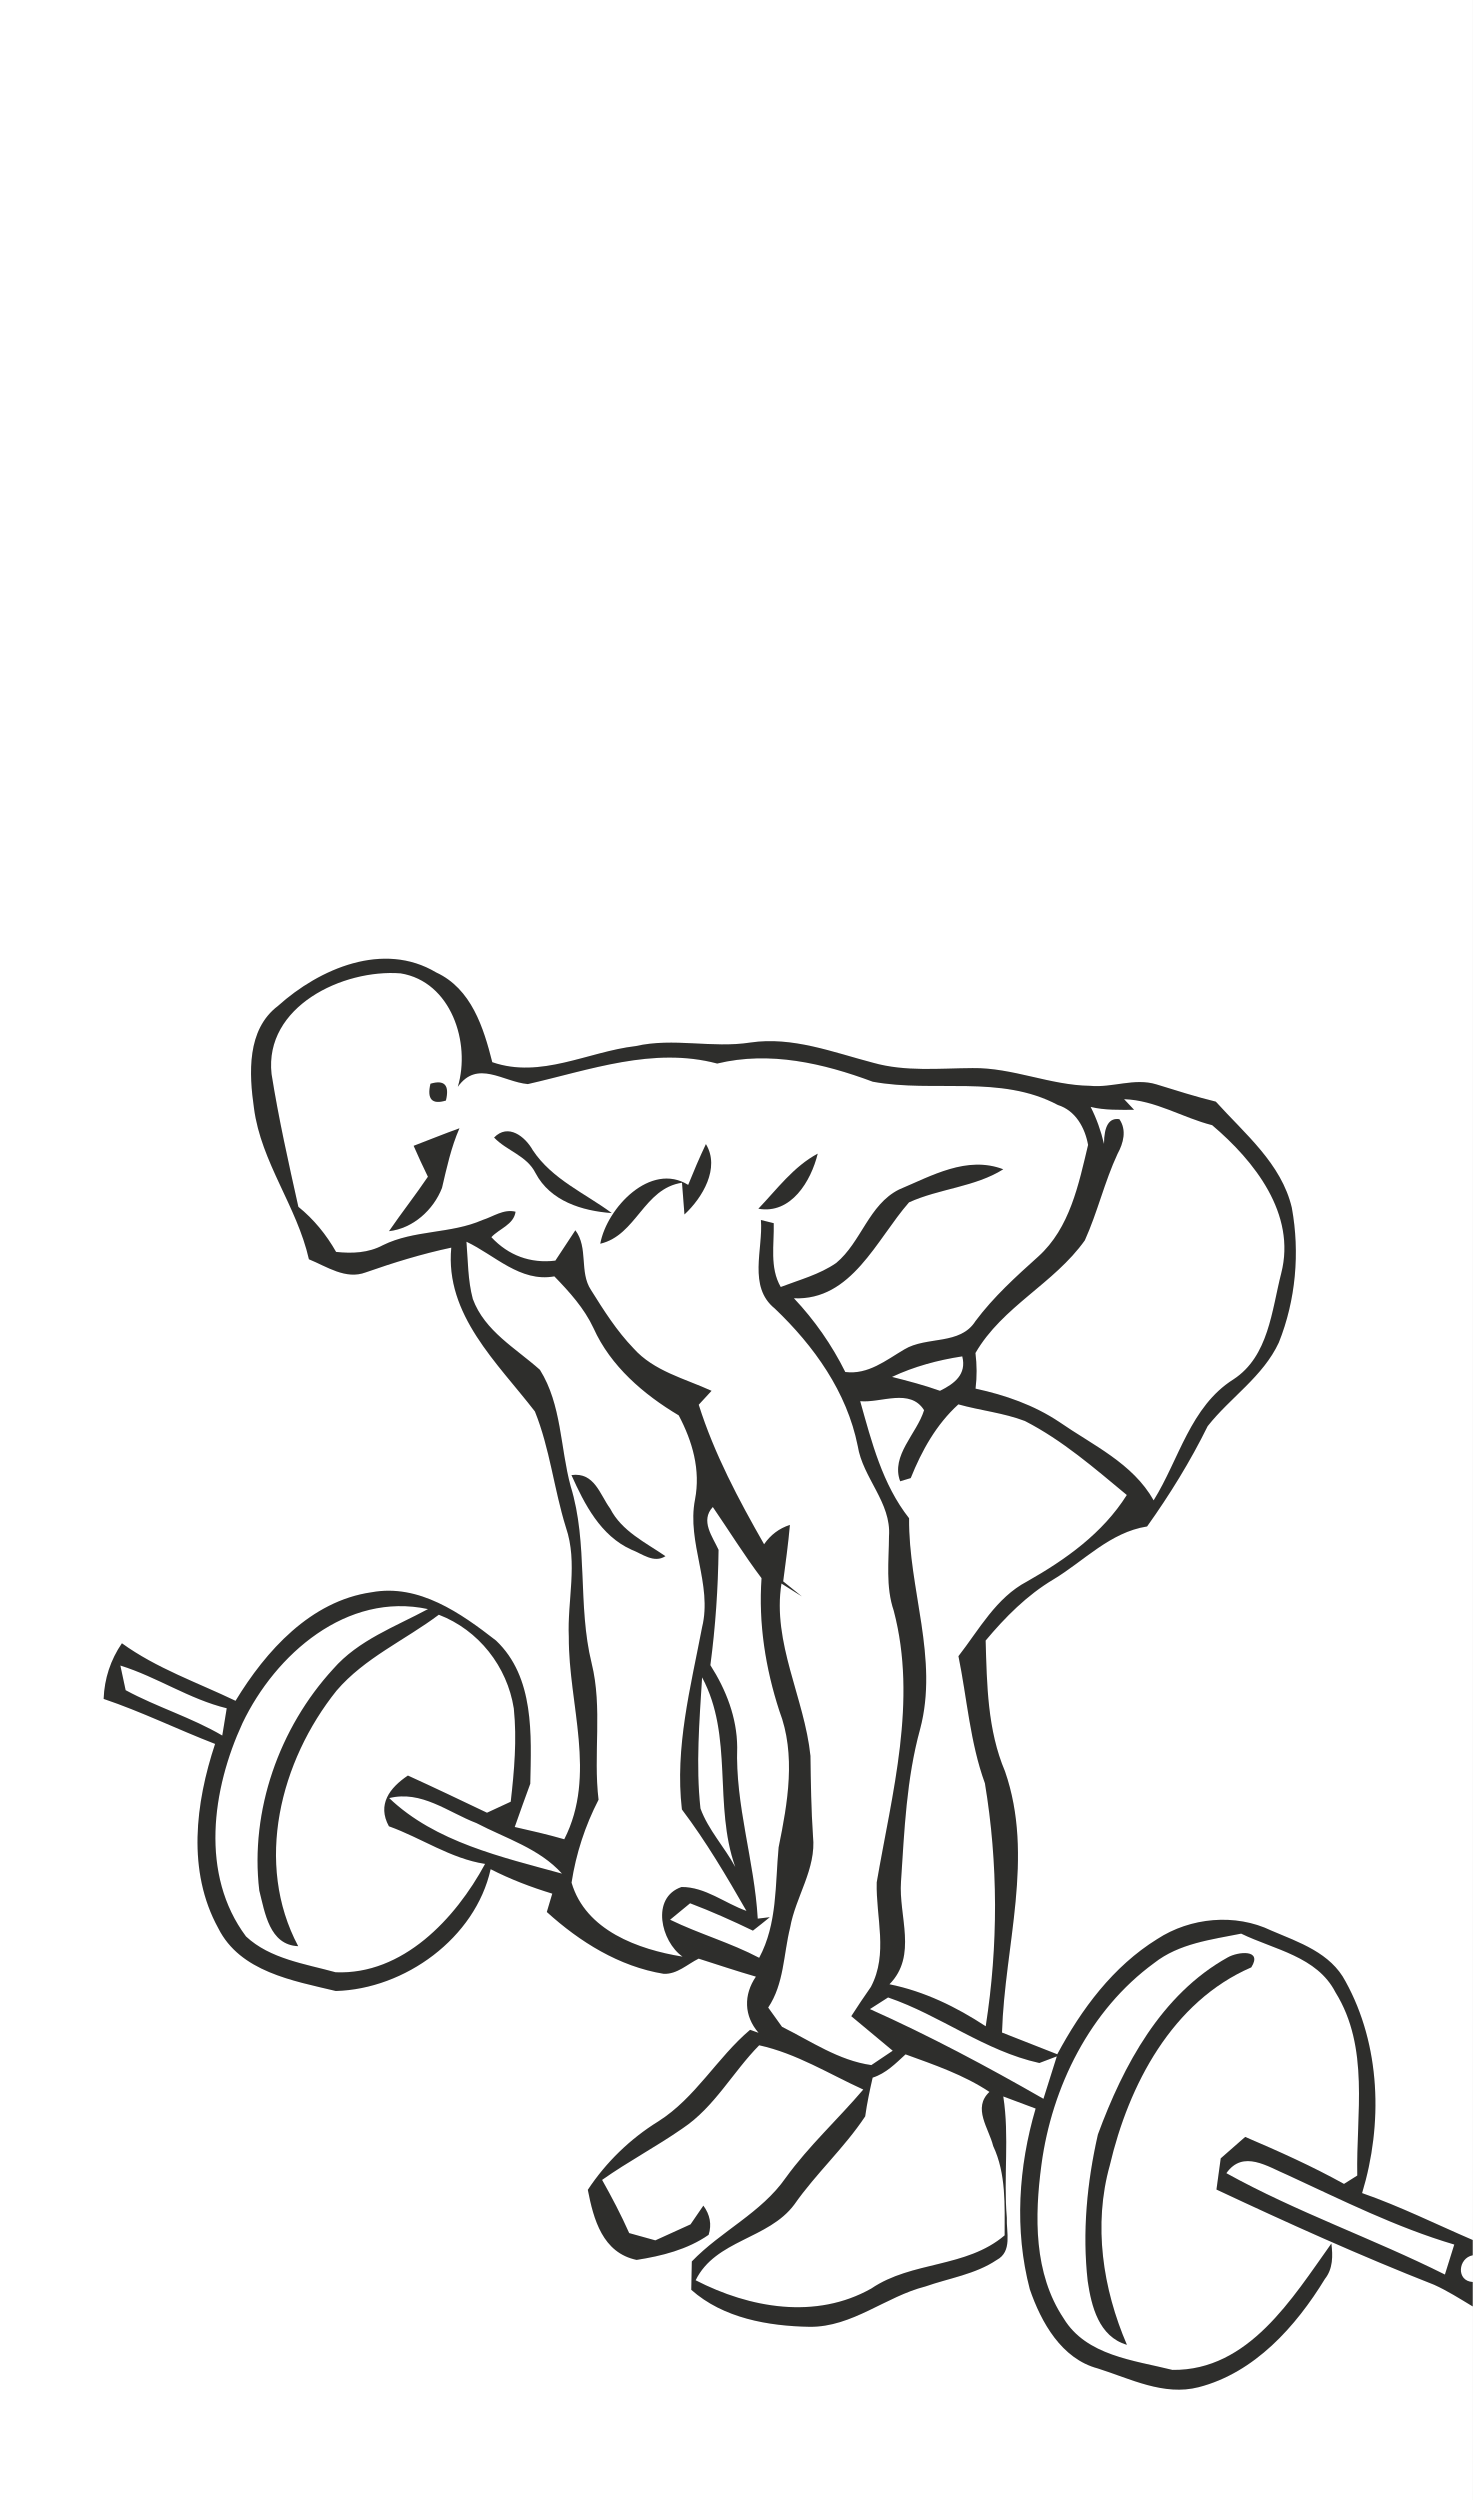
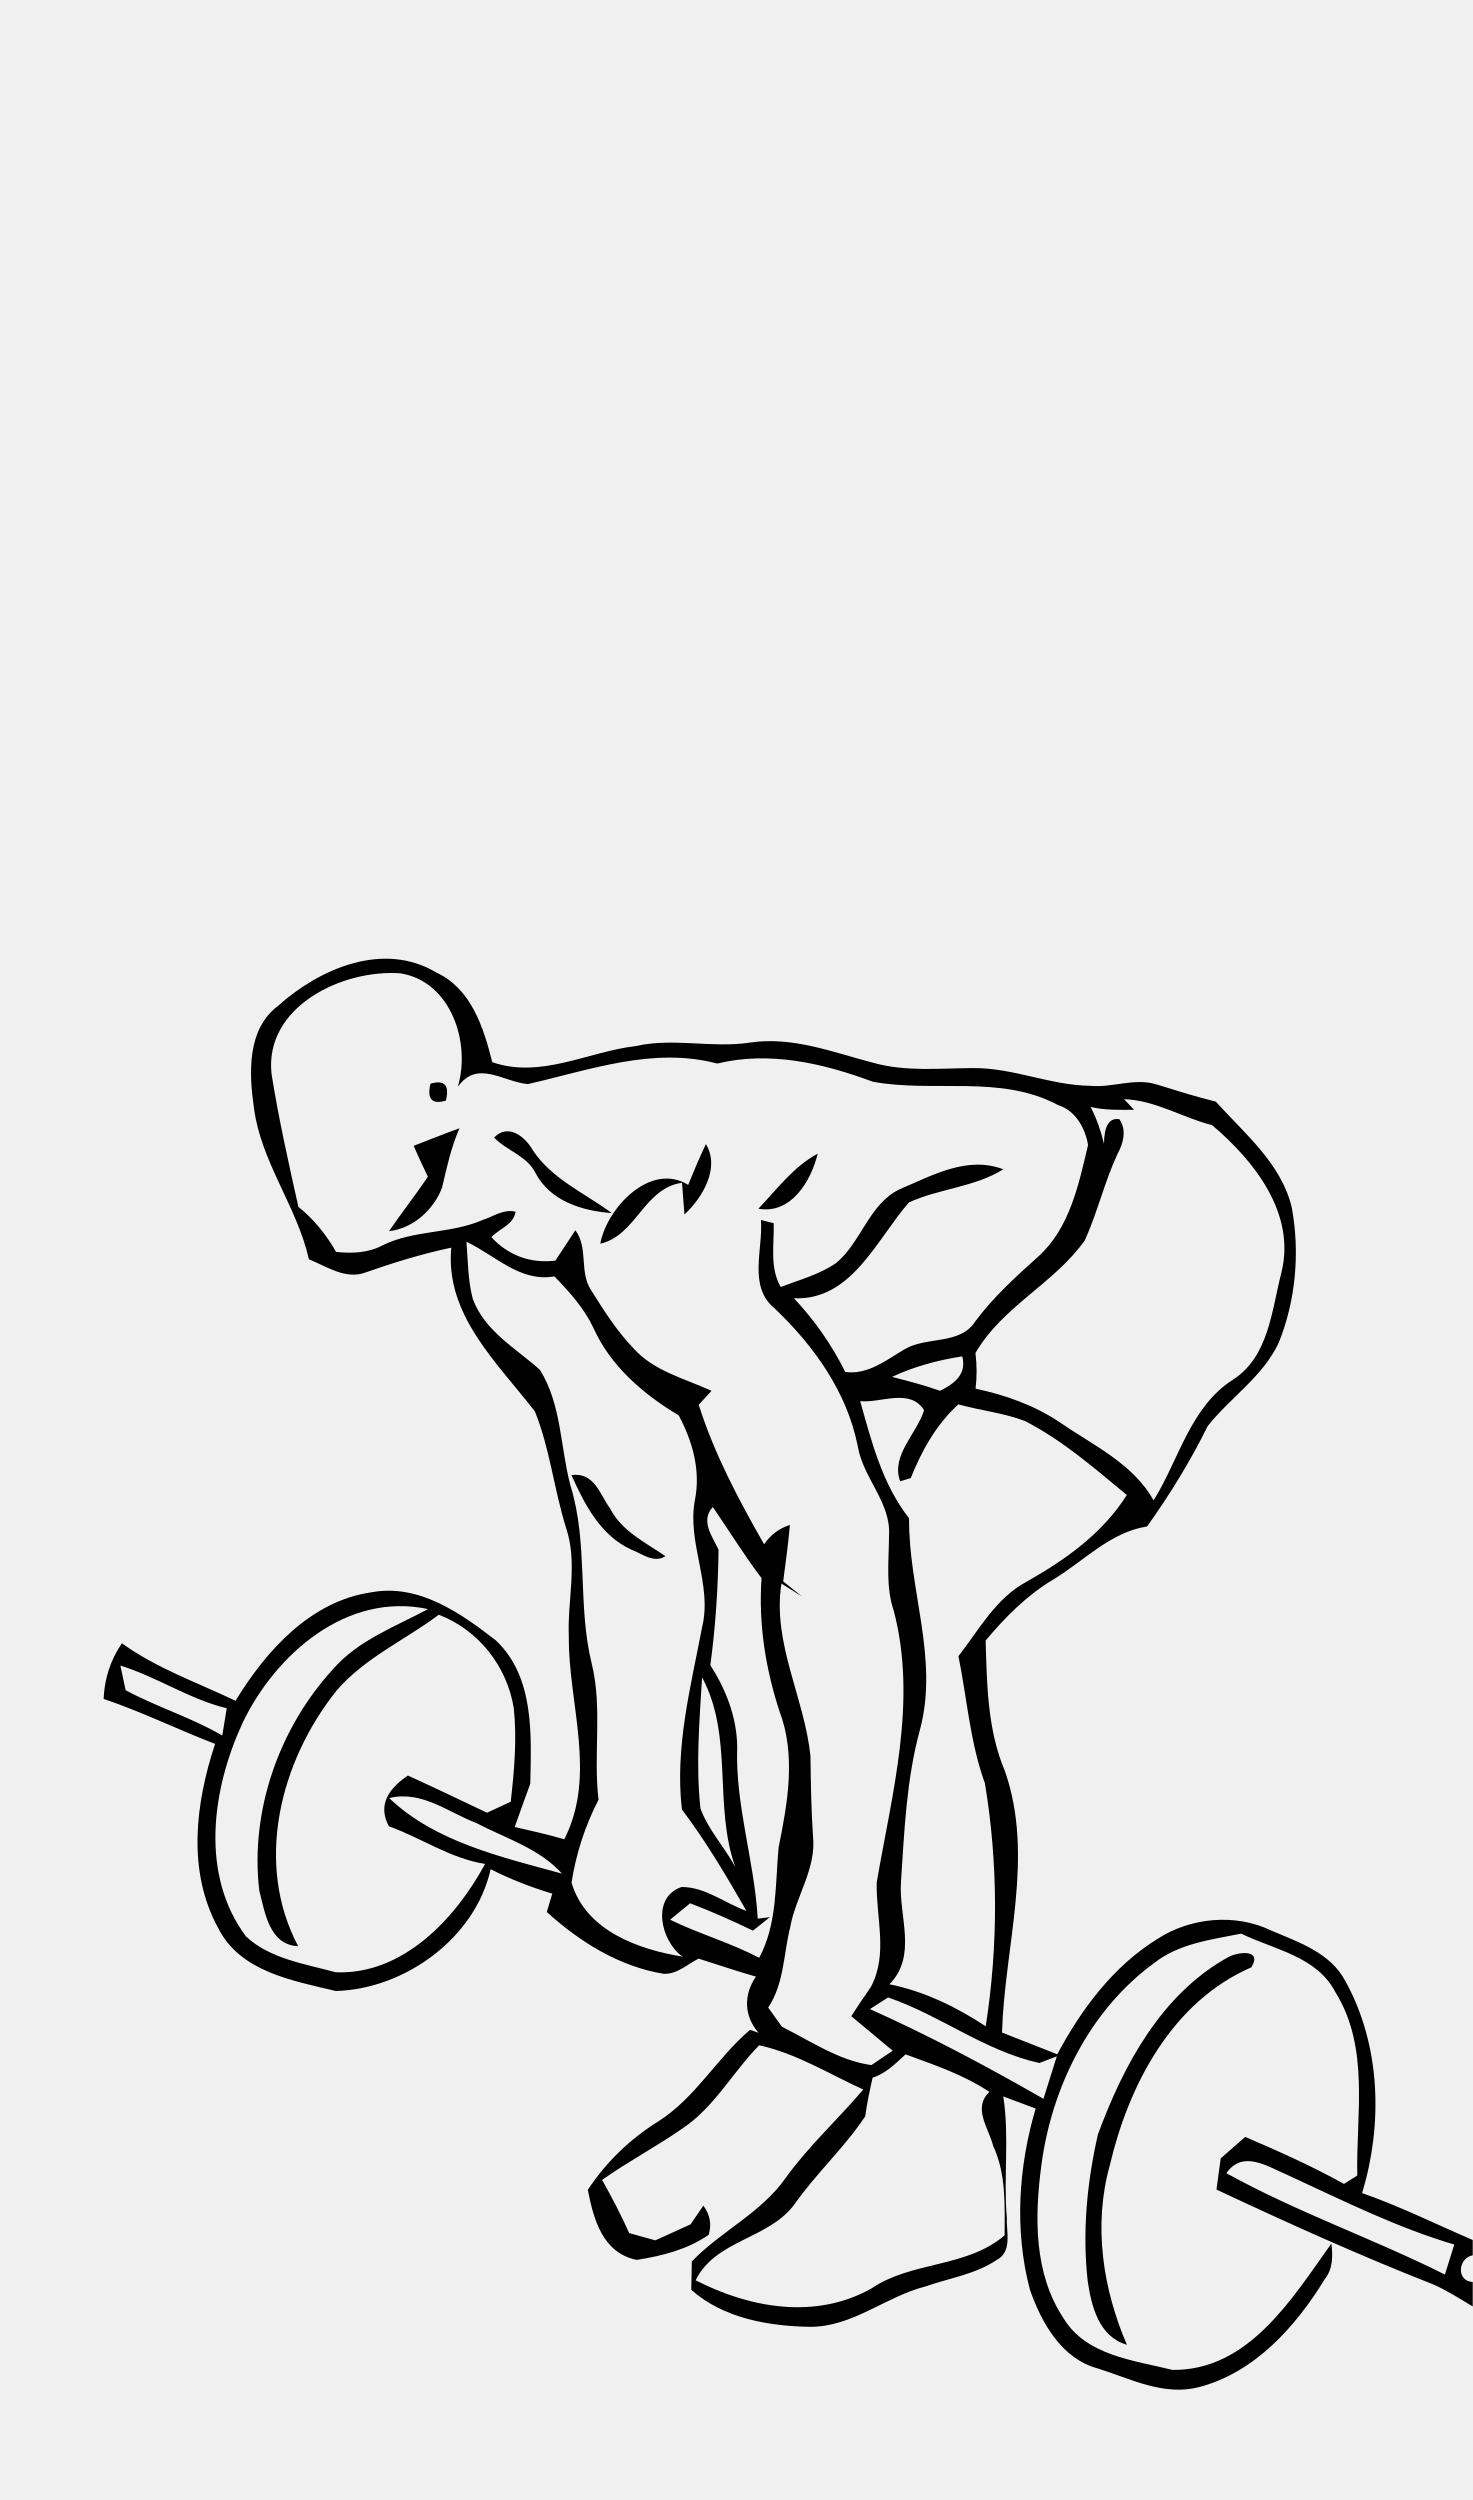
<svg xmlns="http://www.w3.org/2000/svg" width="100%" height="100%" viewBox="0 0 162 275">
-   <g fill="#fff">
+   <g fill="none">
    <path d="M0 0h162v246.4c-4.05-1.74-8-3.71-12.17-5.16 2.3-7.57 2.05-16.27-1.82-23.28-1.64-3.15-5.12-4.3-8.17-5.6-3.96-1.91-8.89-1.45-12.55.94-4.85 3.01-8.33 7.7-10.99 12.67-2.03-.79-4.05-1.6-6.08-2.39.29-9.54 3.59-19.34.33-28.73-1.93-4.55-1.99-9.54-2.13-14.39 2.16-2.58 4.55-4.99 7.45-6.72 3.39-2.04 6.23-5.19 10.31-5.83 2.5-3.51 4.76-7.17 6.66-11.03 2.49-3.16 6.09-5.45 7.83-9.2 1.87-4.67 2.33-9.89 1.43-14.83-1.14-4.85-5.17-8.13-8.36-11.67-2.21-.54-4.37-1.23-6.54-1.9-2.4-.74-4.86.4-7.29.16-4.4-.06-8.52-2.01-12.93-1.95-3.65.02-7.38.42-10.95-.59-4.4-1.15-8.86-2.91-13.5-2.22-4.2.65-8.44-.56-12.61.39-5.27.62-10.43 3.62-15.77 1.77-.96-3.81-2.3-8.08-6.17-9.87-5.8-3.47-12.83-.43-17.4 3.68-3.45 2.61-3.19 7.44-2.64 11.27.79 5.95 4.73 10.79 6.04 16.6 1.97.8 4.05 2.28 6.26 1.44 3.08-1.08 6.2-2.04 9.4-2.72-.7 7.4 5.08 12.67 9.2 18.02 1.65 4.09 2.1 8.55 3.41 12.75 1.34 3.92.14 8.04.32 12.06-.04 7.42 3.1 15.19-.5 22.25-1.8-.52-3.63-.94-5.45-1.35.57-1.59 1.12-3.19 1.71-4.76.11-5.37.48-11.72-3.77-15.75-3.88-3.02-8.49-6.27-13.69-5.31-6.7.96-11.62 6.44-14.96 11.94-4.21-2.02-8.69-3.57-12.5-6.33-1.25 1.83-1.93 3.9-2.01 6.12 4.18 1.41 8.14 3.36 12.26 4.95-2.16 6.53-3.1 14 .35 20.27 2.4 4.8 8.22 5.78 12.93 6.91 7.59-.21 15.35-5.82 17.03-13.4 2.17 1.11 4.45 1.98 6.78 2.69-.15.51-.45 1.52-.6 2.02 3.63 3.29 7.96 6 12.86 6.8 1.48.06 2.6-1.06 3.84-1.67 2.1.67 4.19 1.37 6.3 1.98-1.37 2.01-1.32 4.32.29 6.18-.23-.09-.7-.25-.93-.33-3.64 3.08-5.99 7.47-10.09 10.07a25.23 25.23 0 00-7.76 7.53c.63 3.24 1.62 6.93 5.37 7.71 2.76-.43 5.6-1.14 7.92-2.76.35-1.13.16-2.2-.58-3.21-.35.52-1.06 1.54-1.41 2.06-1.29.58-2.59 1.17-3.87 1.76l-2.88-.8c-.89-2-1.91-3.95-2.98-5.85 2.87-2.03 5.99-3.67 8.87-5.68 3.5-2.34 5.5-6.18 8.41-9.13 4.1.9 7.68 3.15 11.45 4.87-2.79 3.28-6 6.21-8.53 9.71-2.69 3.86-7.12 5.86-10.33 9.2-.02.78-.05 2.34-.06 3.12 3.52 3.13 8.47 3.99 13.03 4.07 4.69.04 8.35-3.33 12.73-4.44 2.62-.92 5.5-1.34 7.83-2.91 1.76-.93 1.05-3.08 1.12-4.66-.38-4.44.3-8.91-.39-13.33.89.33 2.67.99 3.56 1.33-1.89 6.42-2.35 13.37-.64 19.88 1.25 3.64 3.49 7.65 7.48 8.71 3.58 1.13 7.25 3.05 11.1 2.06 6.15-1.59 10.68-6.67 13.88-11.91.89-1.11.88-2.55.71-3.89-4.29 6.01-9.1 14-17.48 13.9-4.24-1.06-9.47-1.56-11.96-5.65-3.32-4.97-3.21-11.26-2.45-16.94 1.15-8.56 5.33-17.01 12.4-22.17 2.73-2.15 6.28-2.57 9.57-3.23 3.64 1.77 8.34 2.5 10.37 6.45 3.79 6.1 2.26 13.42 2.4 20.16-.49.31-.97.62-1.46.92-3.51-1.95-7.18-3.59-10.87-5.17l-2.69 2.36c-.16 1.14-.32 2.28-.47 3.43 7.88 3.7 15.83 7.29 23.93 10.47 1.49.67 2.86 1.55 4.26 2.39V275H0V0m120.77 234.79c-1.2 5.28-1.73 10.75-1.12 16.15.41 2.75 1.22 6.09 4.31 6.99-2.66-6.19-3.72-13.18-1.88-19.75 2.07-8.83 6.84-17.99 15.56-21.77 1.28-2.03-1.47-1.73-2.58-1.1-7.33 4.07-11.49 11.88-14.29 19.48z" />
    <path d="M29.87 118.14c-.82-7.42 7.84-11.56 14.2-11.07 5.54.9 7.74 7.62 6.29 12.48 2.15-3.02 4.97-.55 7.7-.3 6.82-1.55 13.79-4.13 20.83-2.26 5.78-1.4 11.67-.03 17.12 2 6.73 1.24 14.04-.81 20.36 2.56 1.94.61 2.98 2.5 3.32 4.39-1.04 4.35-2 9.14-5.48 12.28-2.46 2.21-4.91 4.43-6.9 7.09-1.69 2.7-5.38 1.64-7.84 3.13-2.02 1.19-3.98 2.8-6.49 2.48a33.53 33.53 0 00-5.65-8.11c6.35.28 9.08-6.46 12.66-10.55 3.35-1.52 7.28-1.69 10.37-3.64-4-1.52-7.86.71-11.47 2.23-3.33 1.67-4.15 5.79-6.91 8.08-1.84 1.27-4.04 1.85-6.1 2.64-1.24-2.14-.71-4.68-.77-7.02l-1.41-.35c.26 3.22-1.45 7.34 1.53 9.74 4.31 4.11 7.93 9.17 9.12 15.11.56 3.53 3.71 6.23 3.44 9.93-.01 2.73-.38 5.54.52 8.19 2.62 9.95-.18 20.05-1.87 29.89-.1 3.86 1.29 7.85-.64 11.5-.74 1.06-1.46 2.13-2.16 3.22 1.51 1.27 3.04 2.54 4.56 3.8-.58.39-1.76 1.18-2.35 1.58-3.59-.5-6.65-2.63-9.83-4.21l-1.52-2.12c1.75-2.61 1.68-5.84 2.41-8.78.6-3.42 2.9-6.47 2.52-10.06-.2-2.94-.24-5.9-.28-8.84-.66-6.38-4.22-12.45-3.19-18.96.56.35 1.68 1.06 2.25 1.42l-2.06-1.66c.27-2.07.56-4.14.74-6.21-1.18.38-2.12 1.09-2.84 2.13-2.8-4.9-5.49-9.96-7.19-15.35l1.41-1.53c-2.95-1.35-6.35-2.16-8.59-4.68-1.84-1.91-3.27-4.17-4.67-6.41-1.31-1.97-.27-4.64-1.72-6.57-.74 1.11-1.47 2.22-2.2 3.34-2.74.33-5.16-.56-7.04-2.58.85-.93 2.47-1.38 2.66-2.8-1.3-.33-2.45.54-3.63.91-3.5 1.54-7.52 1.07-10.96 2.77-1.6.86-3.39.93-5.15.74-1.08-1.9-2.46-3.6-4.15-4.96-1.08-4.85-2.17-9.7-2.95-14.61m17.48 1.07c-.4 1.7.17 2.32 1.7 1.85.41-1.69-.15-2.31-1.7-1.85m7 5.92c1.4 1.47 3.6 1.98 4.56 3.91 1.63 3.09 5.12 4.16 8.39 4.4-2.98-2.2-6.57-3.72-8.69-6.91-.85-1.52-2.72-2.99-4.26-1.4m-8.85.91c.5 1.14 1.02 2.28 1.57 3.4-1.37 2.03-2.89 3.96-4.28 5.99 2.65-.3 4.89-2.34 5.83-4.76.52-2.22 1-4.46 1.92-6.56-1.7.61-3.36 1.29-5.04 1.93m32.15-.19c-.7 1.47-1.34 2.98-1.95 4.49-4.12-2.58-8.95 2.53-9.67 6.47 3.98-.93 4.76-6.08 8.99-6.71.07.87.21 2.62.27 3.49 1.98-1.83 3.95-5.12 2.36-7.74m5.77 7.11c3.61.64 5.8-3.06 6.53-6.06-2.67 1.43-4.48 3.92-6.53 6.06z" />
    <path d="M119.97 121.76c1.56.38 3.18.32 4.78.32l-1.1-1.17c3.44.11 6.41 2.03 9.69 2.86 4.65 3.94 9.26 9.77 7.6 16.27-1.05 4.1-1.38 9.16-5.26 11.69-4.74 2.99-5.98 8.81-8.78 13.31-2.29-4.08-6.7-6.07-10.39-8.63-2.77-1.85-5.95-2.96-9.2-3.66.16-1.31.15-2.61-.01-3.92 2.96-5.12 8.65-7.63 12.03-12.39 1.4-3.09 2.16-6.43 3.6-9.52.64-1.16 1.03-2.61.2-3.81-1.12-.17-1.68.74-1.69 2.72-.34-1.45-.83-2.81-1.47-4.07zM51.31 136.59c3.12 1.47 5.91 4.49 9.67 3.81 1.66 1.71 3.29 3.51 4.31 5.7 1.88 4.18 5.51 7.29 9.37 9.59 1.52 2.87 2.42 6.01 1.79 9.27-.92 4.74 1.94 9.32.78 14.04-1.26 6.61-3.01 13.24-2.22 20.04 2.66 3.52 4.9 7.33 7.1 11.16-2.38-.84-4.52-2.64-7.14-2.63-3.4 1.16-2.27 5.99.11 7.66-4.84-.78-10.67-2.86-12.21-8.14.48-3.18 1.5-6.26 2.97-9.12-.6-4.99.46-10.08-.76-15.01-1.57-6.38-.36-13.16-2.31-19.48-1.15-4.24-.98-8.97-3.38-12.8-2.66-2.38-6.07-4.25-7.38-7.79-.55-2.05-.53-4.2-.7-6.3m11.55 25.67c1.44 3.21 3.2 6.67 6.59 8.2 1.19.45 2.46 1.54 3.75.72-2.2-1.51-4.81-2.75-6.08-5.23-1.13-1.53-1.72-4.04-4.26-3.69zM98.12 151.46c2.44-1.15 5.06-1.85 7.73-2.26.5 1.99-.87 3.01-2.45 3.79-1.73-.62-3.51-1.08-5.28-1.53z" />
    <path d="M94.62 154.13c2.28.22 5.49-1.47 7.03.99-.79 2.59-3.69 4.99-2.63 7.82.29-.09.87-.27 1.16-.35 1.21-3.02 2.81-5.9 5.24-8.11 2.42.68 4.96.93 7.32 1.83 4.13 2.12 7.65 5.19 11.21 8.14-2.65 4.21-6.72 7.1-10.97 9.51-3.41 1.79-5.27 5.29-7.55 8.22.95 4.67 1.27 9.46 2.91 13.98 1.47 8.84 1.47 17.87.09 26.73-3.24-2.13-6.77-3.85-10.59-4.62 3.11-3.16.99-7.5 1.27-11.3.37-5.62.6-11.3 2.1-16.76 2.07-7.78-1.29-15.42-1.21-23.2-2.94-3.73-4.12-8.41-5.38-12.88zM78.41 165.77c1.79 2.61 3.45 5.3 5.36 7.83-.35 4.95.43 9.9 1.96 14.6 1.85 4.82.92 10.1-.08 15-.39 4.09-.13 8.42-2.14 12.16-3.15-1.66-6.6-2.63-9.8-4.19.73-.61 1.46-1.21 2.2-1.81 2.35.89 4.65 1.92 6.91 3.01.63-.49 1.25-.98 1.86-1.48l-1.33.16c-.36-6.34-2.48-12.48-2.26-18.86-.02-3.24-1.22-6.32-2.95-9.02.56-4.21.85-8.44.9-12.69-.66-1.45-2.04-3.2-.63-4.71zM26.67 189.55c3.62-7.58 11.47-14.47 20.41-12.55-3.62 1.95-7.66 3.41-10.43 6.59-5.94 6.47-9.16 15.6-8.13 24.36.62 2.43 1.11 6 4.28 6.13-4.85-9.13-1.97-20.38 4.22-28.11 3.08-3.6 7.52-5.55 11.25-8.35 4.38 1.68 7.53 5.7 8.25 10.31.35 3.41.05 6.86-.34 10.26-.87.4-1.74.8-2.61 1.21-2.89-1.38-5.78-2.76-8.7-4.09-2.01 1.35-3.4 3.19-2.09 5.58 3.56 1.28 6.8 3.56 10.58 4.14-3.26 6.04-9.06 12.23-16.44 11.92-3.37-.93-7.22-1.47-9.86-3.94-5.08-6.8-3.74-16.2-.39-23.46zM13.24 183.21c4.03 1.25 7.59 3.7 11.7 4.7-.12.75-.37 2.25-.49 3-3.39-1.99-7.18-3.12-10.63-4.99-.14-.68-.44-2.03-.58-2.71z" />
    <path d="M77.23 184.51c3.48 6.47 1.23 14.07 3.65 20.86-1.19-2.2-2.97-4.08-3.83-6.44-.52-4.79-.11-9.62.18-14.42zM42.81 197.79c3.56-.88 6.47 1.55 9.6 2.75 3.21 1.68 6.93 2.79 9.41 5.56-6.61-1.82-13.93-3.46-19.01-8.31zM95.69 221l2-1.28c5.74 1.96 10.64 5.89 16.64 7.21l1.92-.73c-.37 1.16-1.1 3.5-1.47 4.67-6.21-3.56-12.54-6.94-19.09-9.87zM99.61 225.98c3.16 1.15 6.4 2.25 9.23 4.13-1.89 1.77-.07 3.99.41 5.95 1.44 3.07 1.26 6.52 1.26 9.83-4.24 3.61-10.18 2.8-14.67 5.85-6.1 3.44-13.36 2.16-19.32-.91 2.18-4.46 8.02-4.5 10.86-8.34 2.38-3.41 5.5-6.23 7.79-9.69.2-1.44.5-2.85.82-4.26 1.46-.46 2.53-1.56 3.62-2.56zM134.9 239.05c1.84-2.62 4.55-.71 6.75.21 6 2.77 11.96 5.76 18.32 7.64-.34 1.1-.69 2.2-1.03 3.3-7.91-3.96-16.32-6.87-24.04-11.15zM162 251.02c-1.85-.1-1.62-2.64 0-2.94v2.94z" />
  </g>
-   <g fill="#2e2e2c">
+   <g fill="currentColor">
    <path d="M30.58 110.65c4.57-4.11 11.6-7.15 17.4-3.68 3.87 1.79 5.21 6.06 6.17 9.87 5.34 1.85 10.5-1.15 15.77-1.77 4.17-.95 8.41.26 12.61-.39 4.64-.69 9.1 1.07 13.5 2.22 3.57 1.01 7.3.61 10.95.59 4.41-.06 8.53 1.89 12.93 1.95 2.43.24 4.89-.9 7.29-.16 2.17.67 4.33 1.36 6.54 1.9 3.19 3.54 7.22 6.82 8.36 11.67.9 4.94.44 10.16-1.43 14.83-1.74 3.75-5.34 6.04-7.83 9.2-1.9 3.86-4.16 7.52-6.66 11.03-4.08.64-6.92 3.79-10.31 5.83-2.9 1.73-5.29 4.14-7.45 6.72.14 4.85.2 9.84 2.13 14.39 3.26 9.39-.04 19.19-.33 28.73 2.03.79 4.05 1.6 6.08 2.39 2.66-4.97 6.14-9.66 10.99-12.67 3.66-2.39 8.59-2.85 12.55-.94 3.05 1.3 6.53 2.45 8.17 5.6 3.87 7.01 4.12 15.71 1.82 23.28 4.17 1.45 8.12 3.42 12.17 5.16v1.68c-1.62.3-1.85 2.84 0 2.94v2.69c-1.4-.84-2.77-1.72-4.26-2.39-8.1-3.18-16.05-6.77-23.93-10.47.15-1.15.31-2.29.47-3.43l2.69-2.36c3.69 1.58 7.36 3.22 10.87 5.17.49-.3.97-.61 1.46-.92-.14-6.74 1.39-14.06-2.4-20.16-2.03-3.95-6.73-4.68-10.37-6.45-3.29.66-6.84 1.08-9.57 3.23-7.07 5.16-11.25 13.61-12.4 22.17-.76 5.68-.87 11.97 2.45 16.94 2.49 4.09 7.72 4.59 11.96 5.65 8.38.1 13.19-7.89 17.48-13.9.17 1.34.18 2.78-.71 3.89-3.2 5.24-7.73 10.32-13.88 11.91-3.85.99-7.52-.93-11.1-2.06-3.99-1.06-6.23-5.07-7.48-8.71-1.71-6.51-1.25-13.46.64-19.88-.89-.34-2.67-1-3.56-1.33.69 4.42.01 8.89.39 13.33-.07 1.58.64 3.73-1.12 4.66-2.33 1.57-5.21 1.99-7.83 2.91-4.38 1.11-8.04 4.48-12.73 4.44-4.56-.08-9.51-.94-13.03-4.07.01-.78.04-2.34.06-3.12 3.21-3.34 7.64-5.34 10.33-9.2 2.53-3.5 5.74-6.43 8.53-9.71-3.77-1.72-7.35-3.97-11.45-4.87-2.91 2.95-4.91 6.79-8.41 9.13-2.88 2.01-6 3.65-8.87 5.68 1.07 1.9 2.09 3.85 2.98 5.85l2.88.8c1.28-.59 2.58-1.18 3.87-1.76.35-.52 1.06-1.54 1.41-2.06.74 1.01.93 2.08.58 3.21-2.32 1.62-5.16 2.33-7.92 2.76-3.75-.78-4.74-4.47-5.37-7.71a25.23 25.23 0 017.76-7.53c4.1-2.6 6.45-6.99 10.09-10.07.23.08.7.24.93.33-1.61-1.86-1.66-4.17-.29-6.18-2.11-.61-4.2-1.31-6.3-1.98-1.24.61-2.36 1.73-3.84 1.67-4.9-.8-9.23-3.51-12.86-6.8.15-.5.45-1.51.6-2.02-2.33-.71-4.61-1.58-6.78-2.69-1.68 7.58-9.44 13.19-17.03 13.4-4.71-1.13-10.53-2.11-12.93-6.91-3.45-6.27-2.51-13.74-.35-20.27-4.12-1.59-8.08-3.54-12.26-4.95.08-2.22.76-4.29 2.01-6.12 3.81 2.76 8.29 4.31 12.5 6.33 3.34-5.5 8.26-10.98 14.96-11.94 5.2-.96 9.81 2.29 13.69 5.31 4.25 4.03 3.88 10.38 3.77 15.75-.59 1.57-1.14 3.17-1.71 4.76 1.82.41 3.65.83 5.45 1.35 3.6-7.06.46-14.83.5-22.25-.18-4.02 1.02-8.14-.32-12.06-1.31-4.2-1.76-8.66-3.41-12.75-4.12-5.35-9.9-10.62-9.2-18.02-3.2.68-6.32 1.64-9.4 2.72-2.21.84-4.29-.64-6.26-1.44-1.31-5.81-5.25-10.65-6.04-16.6-.55-3.83-.81-8.66 2.64-11.27m-.71 7.49c.78 4.91 1.87 9.76 2.95 14.61 1.69 1.36 3.07 3.06 4.15 4.96 1.76.19 3.55.12 5.15-.74 3.44-1.7 7.46-1.23 10.96-2.77 1.18-.37 2.33-1.24 3.63-.91-.19 1.42-1.81 1.87-2.66 2.8 1.88 2.02 4.3 2.91 7.04 2.58.73-1.12 1.46-2.23 2.2-3.34 1.45 1.93.41 4.6 1.72 6.57 1.4 2.24 2.83 4.5 4.67 6.41 2.24 2.52 5.64 3.33 8.59 4.68l-1.41 1.53c1.7 5.39 4.39 10.45 7.19 15.35.72-1.04 1.66-1.75 2.84-2.13-.18 2.07-.47 4.14-.74 6.21l2.06 1.66c-.57-.36-1.69-1.07-2.25-1.42-1.03 6.51 2.53 12.58 3.19 18.96.04 2.94.08 5.9.28 8.84.38 3.59-1.92 6.64-2.52 10.06-.73 2.94-.66 6.17-2.41 8.78l1.52 2.12c3.18 1.58 6.24 3.71 9.83 4.21.59-.4 1.77-1.19 2.35-1.58-1.52-1.26-3.05-2.53-4.56-3.8.7-1.09 1.42-2.16 2.16-3.22 1.93-3.65.54-7.64.64-11.5 1.69-9.84 4.49-19.94 1.87-29.89-.9-2.65-.53-5.46-.52-8.19.27-3.7-2.88-6.4-3.44-9.93-1.19-5.94-4.81-11-9.12-15.11-2.98-2.4-1.27-6.52-1.53-9.74l1.41.35c.06 2.34-.47 4.88.77 7.02 2.06-.79 4.26-1.37 6.1-2.64 2.76-2.29 3.58-6.41 6.91-8.08 3.61-1.52 7.47-3.75 11.47-2.23-3.09 1.95-7.02 2.12-10.37 3.64-3.58 4.09-6.31 10.83-12.66 10.55a33.53 33.53 0 015.65 8.11c2.51.32 4.47-1.29 6.49-2.48 2.46-1.49 6.15-.43 7.84-3.13 1.99-2.66 4.44-4.88 6.9-7.09 3.48-3.14 4.44-7.93 5.48-12.28-.34-1.89-1.38-3.78-3.32-4.39-6.32-3.37-13.63-1.32-20.36-2.56-5.45-2.03-11.34-3.4-17.12-2-7.04-1.87-14.01.71-20.83 2.26-2.73-.25-5.55-2.72-7.7.3 1.45-4.86-.75-11.58-6.29-12.48-6.36-.49-15.02 3.65-14.2 11.07m90.1 3.62c.64 1.26 1.13 2.62 1.47 4.07.01-1.98.57-2.89 1.69-2.72.83 1.2.44 2.65-.2 3.81-1.44 3.09-2.2 6.43-3.6 9.52-3.38 4.76-9.07 7.27-12.03 12.39.16 1.31.17 2.61.01 3.92 3.25.7 6.43 1.81 9.2 3.66 3.69 2.56 8.1 4.55 10.39 8.63 2.8-4.5 4.04-10.32 8.78-13.31 3.88-2.53 4.21-7.59 5.26-11.69 1.66-6.5-2.95-12.33-7.6-16.27-3.28-.83-6.25-2.75-9.69-2.86l1.1 1.17c-1.6 0-3.22.06-4.78-.32m-68.66 14.83c.17 2.1.15 4.25.7 6.3 1.31 3.54 4.72 5.41 7.38 7.79 2.4 3.83 2.23 8.56 3.38 12.8 1.95 6.32.74 13.1 2.31 19.48 1.22 4.93.16 10.02.76 15.01a29.669 29.669 0 00-2.97 9.12c1.54 5.28 7.37 7.36 12.21 8.14-2.38-1.67-3.51-6.5-.11-7.66 2.62-.01 4.76 1.79 7.14 2.63-2.2-3.83-4.44-7.64-7.1-11.16-.79-6.8.96-13.43 2.22-20.04 1.16-4.72-1.7-9.3-.78-14.04.63-3.26-.27-6.4-1.79-9.27-3.86-2.3-7.49-5.41-9.37-9.59-1.02-2.19-2.65-3.99-4.31-5.7-3.76.68-6.55-2.34-9.67-3.81m46.81 14.87c1.77.45 3.55.91 5.28 1.53 1.58-.78 2.95-1.8 2.45-3.79-2.67.41-5.29 1.11-7.73 2.26m-3.5 2.67c1.26 4.47 2.44 9.15 5.38 12.88-.08 7.78 3.28 15.42 1.21 23.2-1.5 5.46-1.73 11.14-2.1 16.76-.28 3.8 1.84 8.14-1.27 11.3 3.82.77 7.35 2.49 10.59 4.62 1.38-8.86 1.38-17.89-.09-26.73-1.64-4.52-1.96-9.31-2.91-13.98 2.28-2.93 4.14-6.43 7.55-8.22 4.25-2.41 8.32-5.3 10.97-9.51-3.56-2.95-7.08-6.02-11.21-8.14-2.36-.9-4.9-1.15-7.32-1.83-2.43 2.21-4.03 5.09-5.24 8.11-.29.08-.87.26-1.16.35-1.06-2.83 1.84-5.23 2.63-7.82-1.54-2.46-4.75-.77-7.03-.99m-16.21 11.64c-1.41 1.51-.03 3.26.63 4.71-.05 4.25-.34 8.48-.9 12.69 1.73 2.7 2.93 5.78 2.95 9.02-.22 6.38 1.9 12.52 2.26 18.86l1.33-.16c-.61.5-1.23.99-1.86 1.48-2.26-1.09-4.56-2.12-6.91-3.01-.74.6-1.47 1.2-2.2 1.81 3.2 1.56 6.65 2.53 9.8 4.19 2.01-3.74 1.75-8.07 2.14-12.16 1-4.9 1.93-10.18.08-15-1.53-4.7-2.31-9.65-1.96-14.6-1.91-2.53-3.57-5.22-5.36-7.83m-51.74 23.78c-3.35 7.26-4.69 16.66.39 23.46 2.64 2.47 6.49 3.01 9.86 3.94 7.38.31 13.18-5.88 16.44-11.92-3.78-.58-7.02-2.86-10.58-4.14-1.31-2.39.08-4.23 2.09-5.58 2.92 1.33 5.81 2.71 8.7 4.09.87-.41 1.74-.81 2.61-1.21.39-3.4.69-6.85.34-10.26-.72-4.61-3.87-8.63-8.25-10.31-3.73 2.8-8.17 4.75-11.25 8.35-6.19 7.73-9.07 18.98-4.22 28.11-3.17-.13-3.66-3.7-4.28-6.13-1.03-8.76 2.19-17.89 8.13-24.36 2.77-3.18 6.81-4.64 10.43-6.59-8.94-1.92-16.79 4.97-20.41 12.55m-13.43-6.34c.14.68.44 2.03.58 2.71 3.45 1.87 7.24 3 10.63 4.99.12-.75.37-2.25.49-3-4.11-1-7.67-3.45-11.7-4.7m63.99 1.3c-.29 4.8-.7 9.63-.18 14.42.86 2.36 2.64 4.24 3.83 6.44-2.42-6.79-.17-14.39-3.65-20.86m-34.42 13.28c5.08 4.85 12.4 6.49 19.01 8.31-2.48-2.77-6.2-3.88-9.41-5.56-3.13-1.2-6.04-3.63-9.6-2.75M95.69 221c6.55 2.93 12.88 6.31 19.09 9.87.37-1.17 1.1-3.51 1.47-4.67l-1.92.73c-6-1.32-10.9-5.25-16.64-7.21l-2 1.28m3.92 4.98c-1.09 1-2.16 2.1-3.62 2.56-.32 1.41-.62 2.82-.82 4.26-2.29 3.46-5.41 6.28-7.79 9.69-2.84 3.84-8.68 3.88-10.86 8.34 5.96 3.07 13.22 4.35 19.32.91 4.49-3.05 10.43-2.24 14.67-5.85 0-3.31.18-6.76-1.26-9.83-.48-1.96-2.3-4.18-.41-5.95-2.83-1.88-6.07-2.98-9.23-4.13m35.29 13.07c7.72 4.28 16.13 7.19 24.04 11.15.34-1.1.69-2.2 1.03-3.3-6.36-1.88-12.32-4.87-18.32-7.64-2.2-.92-4.91-2.83-6.75-.21z" />
    <path d="M47.35 119.21c1.55-.46 2.11.16 1.7 1.85-1.53.47-2.1-.15-1.7-1.85zM54.35 125.13c1.54-1.59 3.41-.12 4.26 1.4 2.12 3.19 5.71 4.71 8.69 6.91-3.27-.24-6.76-1.31-8.39-4.4-.96-1.93-3.16-2.44-4.56-3.91zM45.5 126.04c1.68-.64 3.34-1.32 5.04-1.93-.92 2.1-1.4 4.34-1.92 6.56-.94 2.42-3.18 4.46-5.83 4.76 1.39-2.03 2.91-3.96 4.28-5.99a86.94 86.94 0 01-1.57-3.4z" />
    <path d="M77.65 125.85c1.59 2.62-.38 5.91-2.36 7.74-.06-.87-.2-2.62-.27-3.49-4.23.63-5.01 5.78-8.99 6.71.72-3.94 5.55-9.05 9.67-6.47.61-1.51 1.25-3.02 1.95-4.49zM83.42 132.96c2.05-2.14 3.86-4.63 6.53-6.06-.73 3-2.92 6.7-6.53 6.06zM62.86 162.26c2.54-.35 3.13 2.16 4.26 3.69 1.27 2.48 3.88 3.72 6.08 5.23-1.29.82-2.56-.27-3.75-.72-3.39-1.53-5.15-4.99-6.59-8.2zM120.77 234.79c2.8-7.6 6.96-15.41 14.29-19.48 1.11-.63 3.86-.93 2.58 1.1-8.72 3.78-13.49 12.94-15.56 21.77-1.84 6.57-.78 13.56 1.88 19.75-3.09-.9-3.9-4.24-4.31-6.99-.61-5.4-.08-10.87 1.12-16.15z" />
  </g>
</svg>
